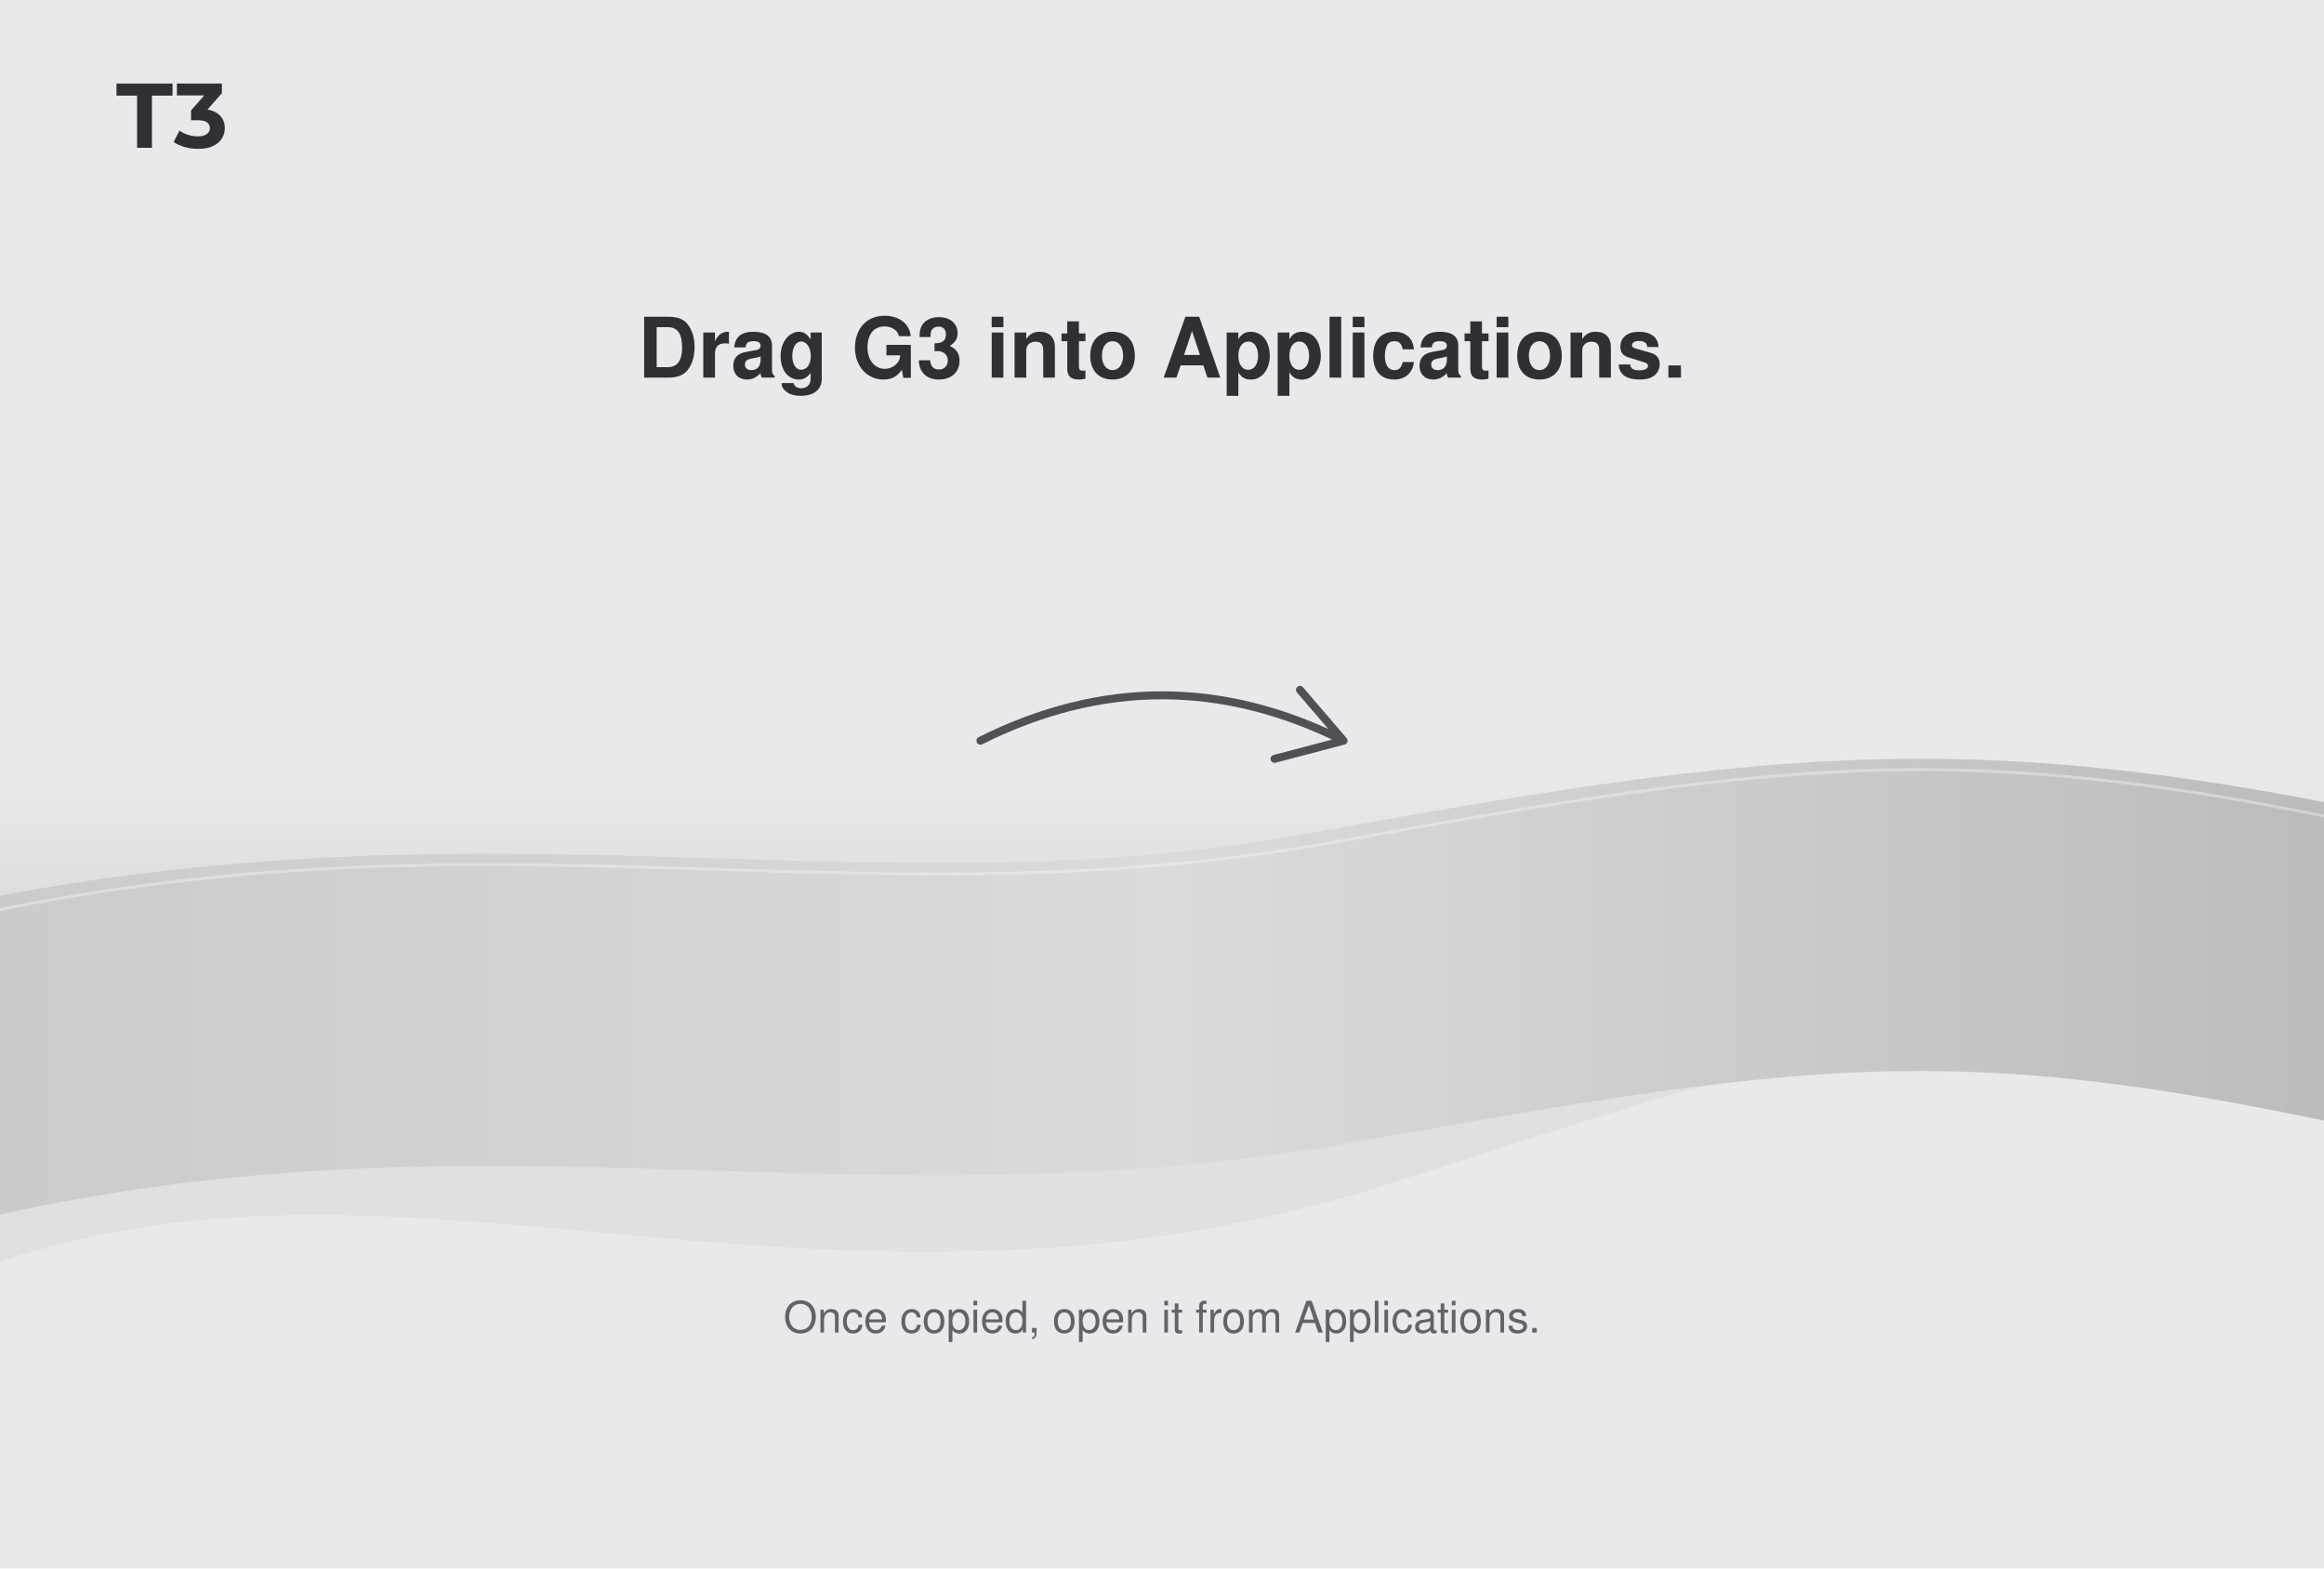
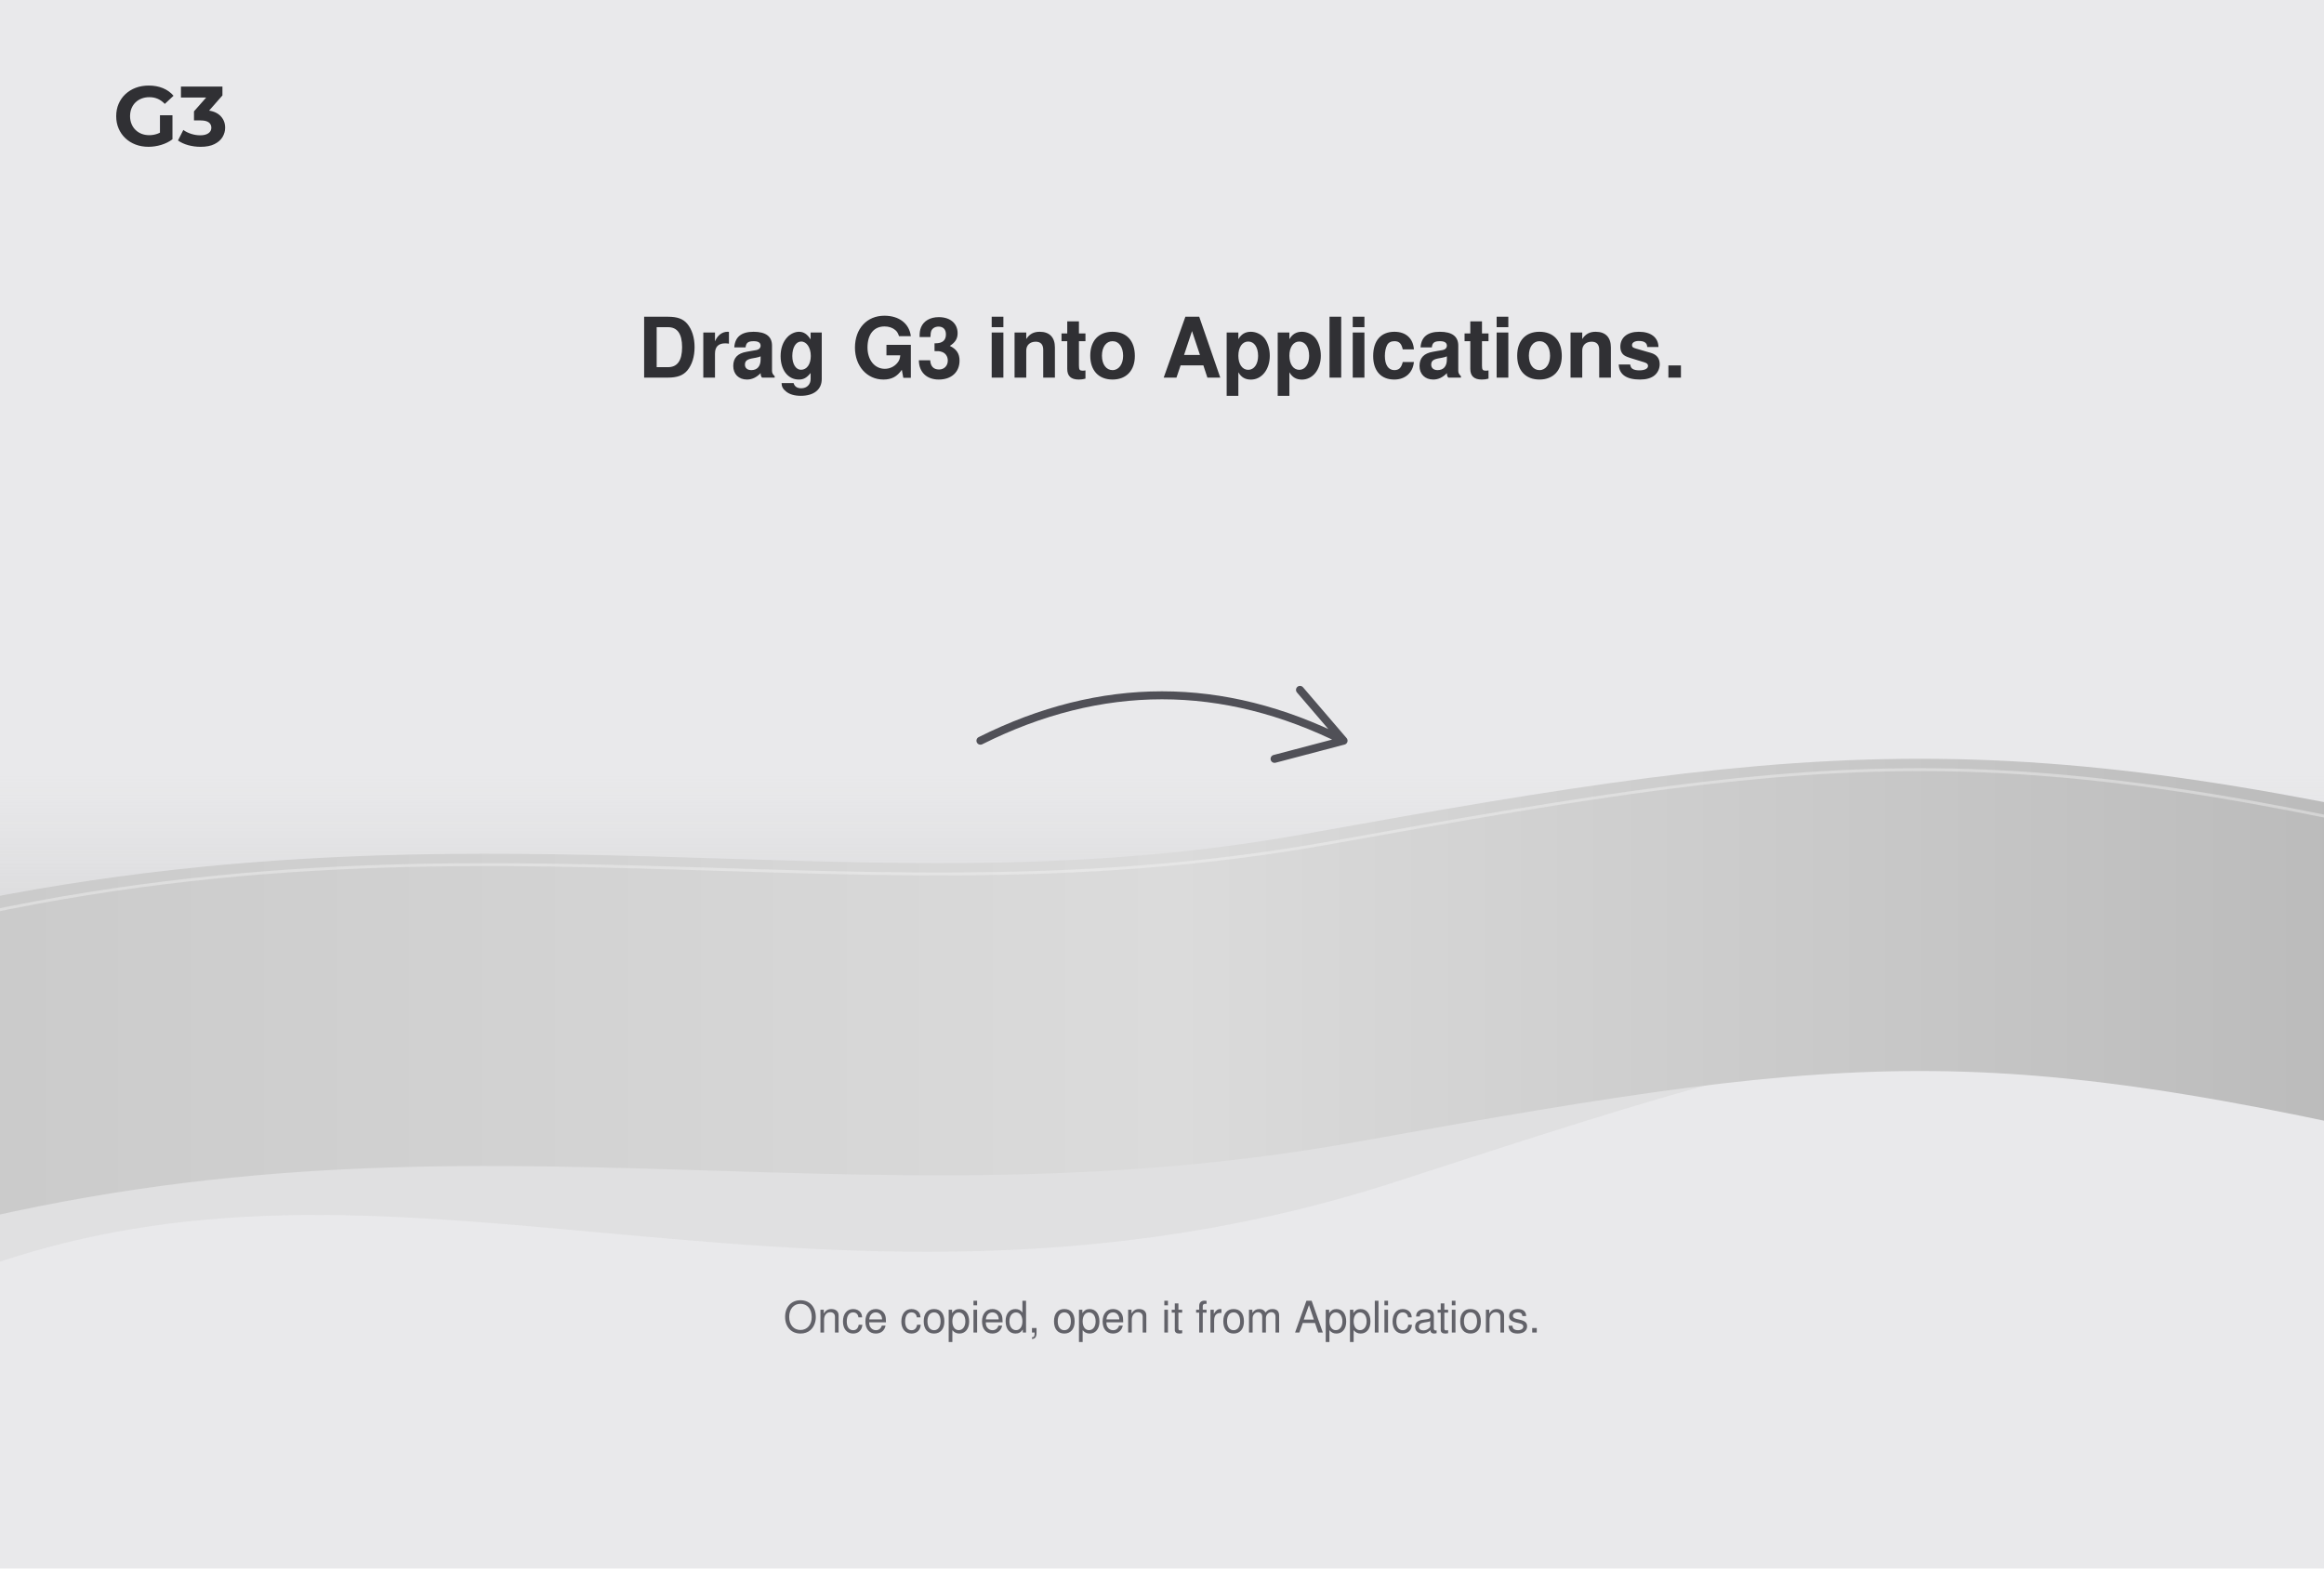
<svg xmlns="http://www.w3.org/2000/svg" width="1280" height="864" viewBox="0 0 640 432">
  <defs>
    <linearGradient id="veil" x1="0" y1="0" x2="0" y2="1">
      <stop stop-color="#B7B7B7" stop-opacity="0" />
      <stop offset=".55" stop-color="#A5A5A5" stop-opacity=".24" />
      <stop offset="1" stop-color="#D1D1D1" stop-opacity=".4" />
    </linearGradient>
    <linearGradient id="silk" x1="0" y1="0" x2="1" y2="0">
      <stop stop-color="#C8C8C8" />
      <stop offset=".5" stop-color="#DBDBDB" />
      <stop offset="1" stop-color="#B5B5B5" />
    </linearGradient>
  </defs>
  <rect width="640" height="432" fill="#E9E9EB" />
  <path d="M-60 293C95 220 214 304 362 256S559 191 707 257" stroke="url(#veil)" stroke-width="146" fill="none" opacity="1" stroke-linecap="round" stroke-linejoin="round" />
  <path d="M-60 306C113 252 223 298 367 272S553 242 707 280" stroke="url(#silk)" stroke-width="86" fill="none" opacity="1" stroke-linecap="round" stroke-linejoin="round" />
  <path d="M-60 266C113 212 223 258 367 232S553 202 707 240" stroke="#F5F5F5" stroke-width="0.8" fill="none" opacity="0.42" stroke-linecap="round" stroke-linejoin="round" />
-   <svg x="32" y="23" width="30" height="18" viewBox="15.531 37 94.394 56.96" fill="#303034">
-     <path d="M33.451 93V47.56H15.531V37H64.331V47.56H46.411V93H33.451ZM86.725 93.96C82.832 93.96 78.965 93.453 75.125 92.44C71.285 91.373 68.032 89.88 65.365 87.96L70.405 78.04C72.539 79.587 75.019 80.813 77.845 81.72C80.672 82.627 83.525 83.08 86.405 83.08C89.659 83.08 92.219 82.44 94.085 81.16C95.952 79.88 96.885 78.12 96.885 75.88C96.885 73.747 96.059 72.067 94.405 70.84C92.752 69.613 90.085 69 86.405 69H80.485V60.44L96.085 42.76L97.525 47.4H68.165V37H107.365V45.4L91.845 63.08L85.285 59.32H89.045C95.925 59.32 101.125 60.867 104.645 63.96C108.165 67.053 109.925 71.027 109.925 75.88C109.925 79.027 109.099 81.987 107.445 84.76C105.792 87.48 103.259 89.693 99.845 91.4C96.432 93.107 92.059 93.96 86.725 93.96Z" />
+   <svg x="32" y="23" width="30" height="18" viewBox="6.975 36.058 102.951 57.902" fill="#303034">
+     <path d="M37.482 93.942Q30.875 93.942 25.3 91.822Q19.725 89.702 15.622 85.806Q11.518 81.91 9.246 76.623Q6.975 71.335 6.975 65Q6.975 58.665 9.246 53.377Q11.518 48.09 15.662 44.194Q19.805 40.298 25.412 38.178Q31.019 36.058 37.738 36.058Q45.189 36.058 51.154 38.52Q57.118 40.982 61.165 45.699L52.899 53.395Q49.824 50.162 46.237 48.602Q42.651 47.042 38.36 47.042Q34.322 47.042 30.958 48.34Q27.593 49.638 25.157 52.033Q22.721 54.428 21.399 57.712Q20.077 60.996 20.077 65Q20.077 68.892 21.399 72.192Q22.721 75.492 25.157 77.912Q27.593 80.331 30.902 81.645Q34.211 82.958 38.216 82.958Q42.092 82.958 45.711 81.709Q49.331 80.46 52.819 77.483L60.145 86.822Q55.556 90.31 49.527 92.126Q43.498 93.942 37.482 93.942ZM60.145 86.822 48.33 85.146V64.108H60.145ZM86.725 93.96C82.832 93.96 78.965 93.453 75.125 92.44C71.285 91.373 68.032 89.88 65.365 87.96L70.405 78.04C72.539 79.587 75.019 80.813 77.845 81.72C80.672 82.627 83.525 83.08 86.405 83.08C89.659 83.08 92.219 82.44 94.085 81.16C95.952 79.88 96.885 78.12 96.885 75.88C96.885 73.747 96.059 72.067 94.405 70.84C92.752 69.613 90.085 69 86.405 69H80.485V60.44L96.085 42.76L97.525 47.4H68.165V37H107.365V45.4L91.845 63.08L85.285 59.32H89.045C95.925 59.32 101.125 60.867 104.645 63.96C108.165 67.053 109.925 71.027 109.925 75.88C109.925 79.027 109.099 81.987 107.445 84.76C105.792 87.48 103.259 89.693 99.845 91.4C96.432 93.107 92.059 93.96 86.725 93.96Z" />
  </svg>
  <text x="320" y="104" fill="#303034" font-family="Helvetica" font-size="23" font-weight="700" text-anchor="middle">Drag G3 into Applications.</text>
  <path d="M270 204Q320 179 370 204M358 190L370 204L351 209" stroke="#505057" stroke-width="2.2" fill="none" opacity="1" stroke-linecap="round" stroke-linejoin="round" />
  <text x="320" y="367" fill="#626269" font-family="Helvetica" font-size="12" font-weight="400" text-anchor="middle">Once copied, open it from Applications.</text>
</svg>
